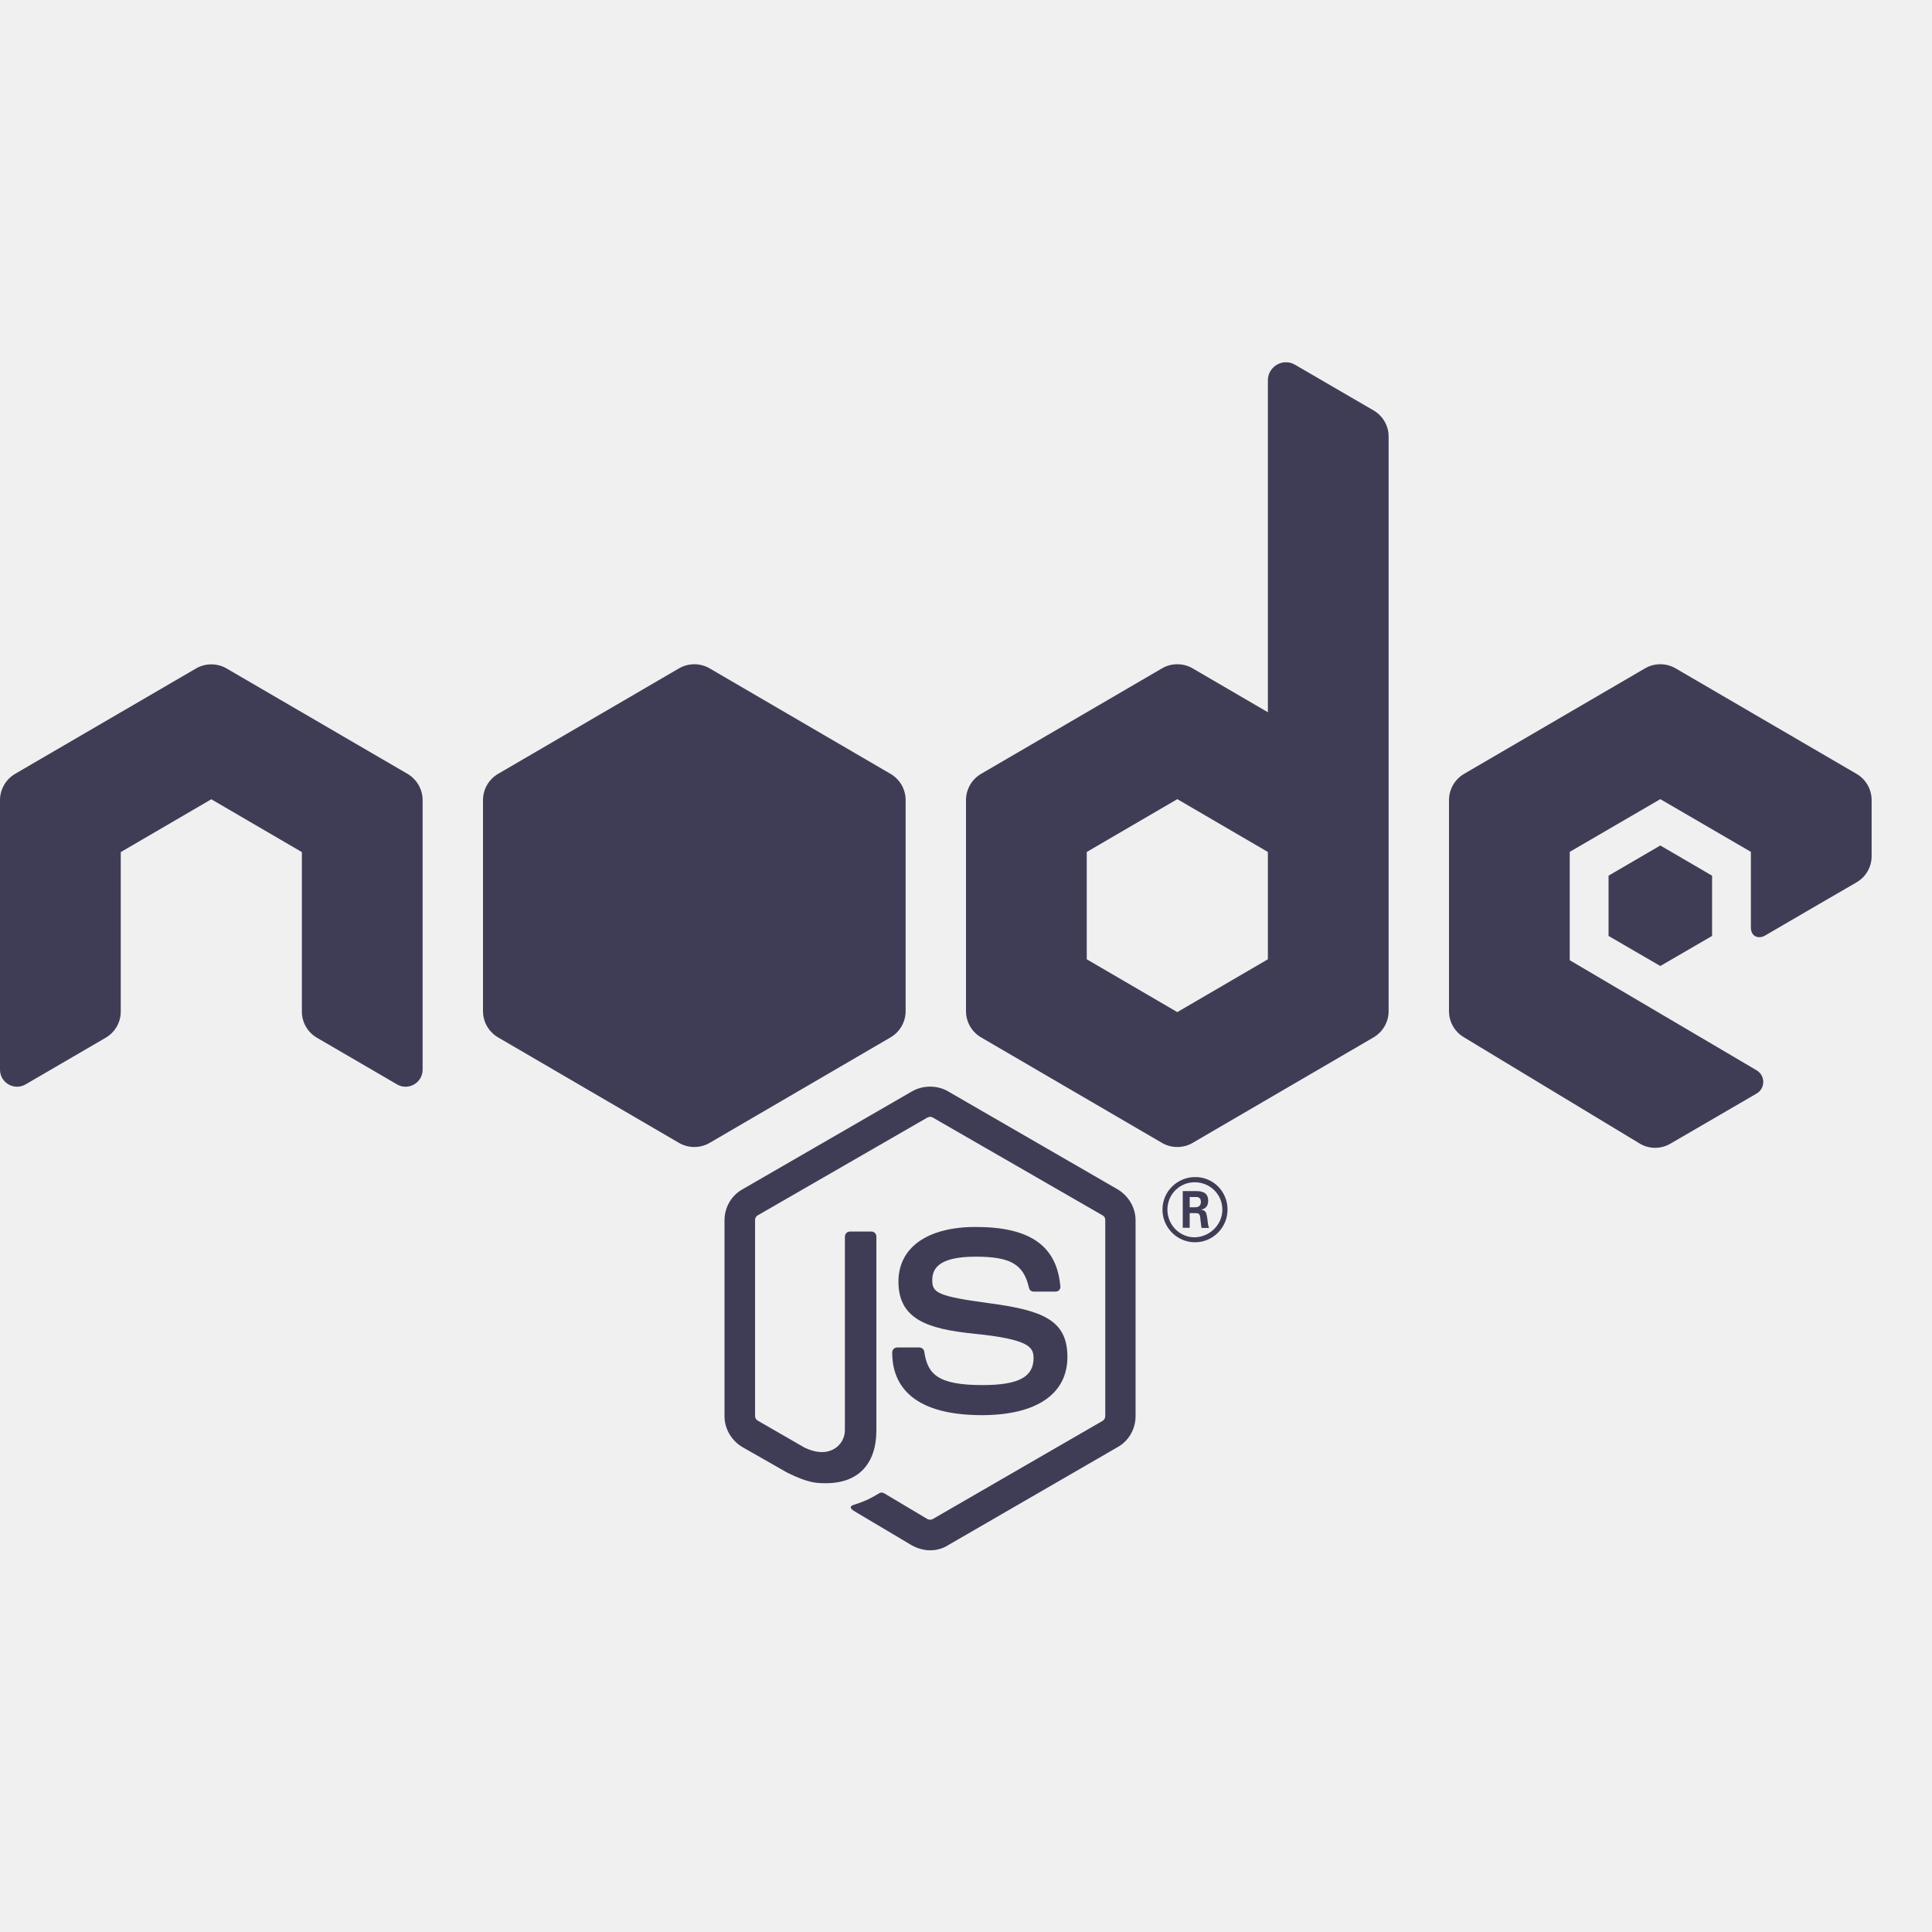
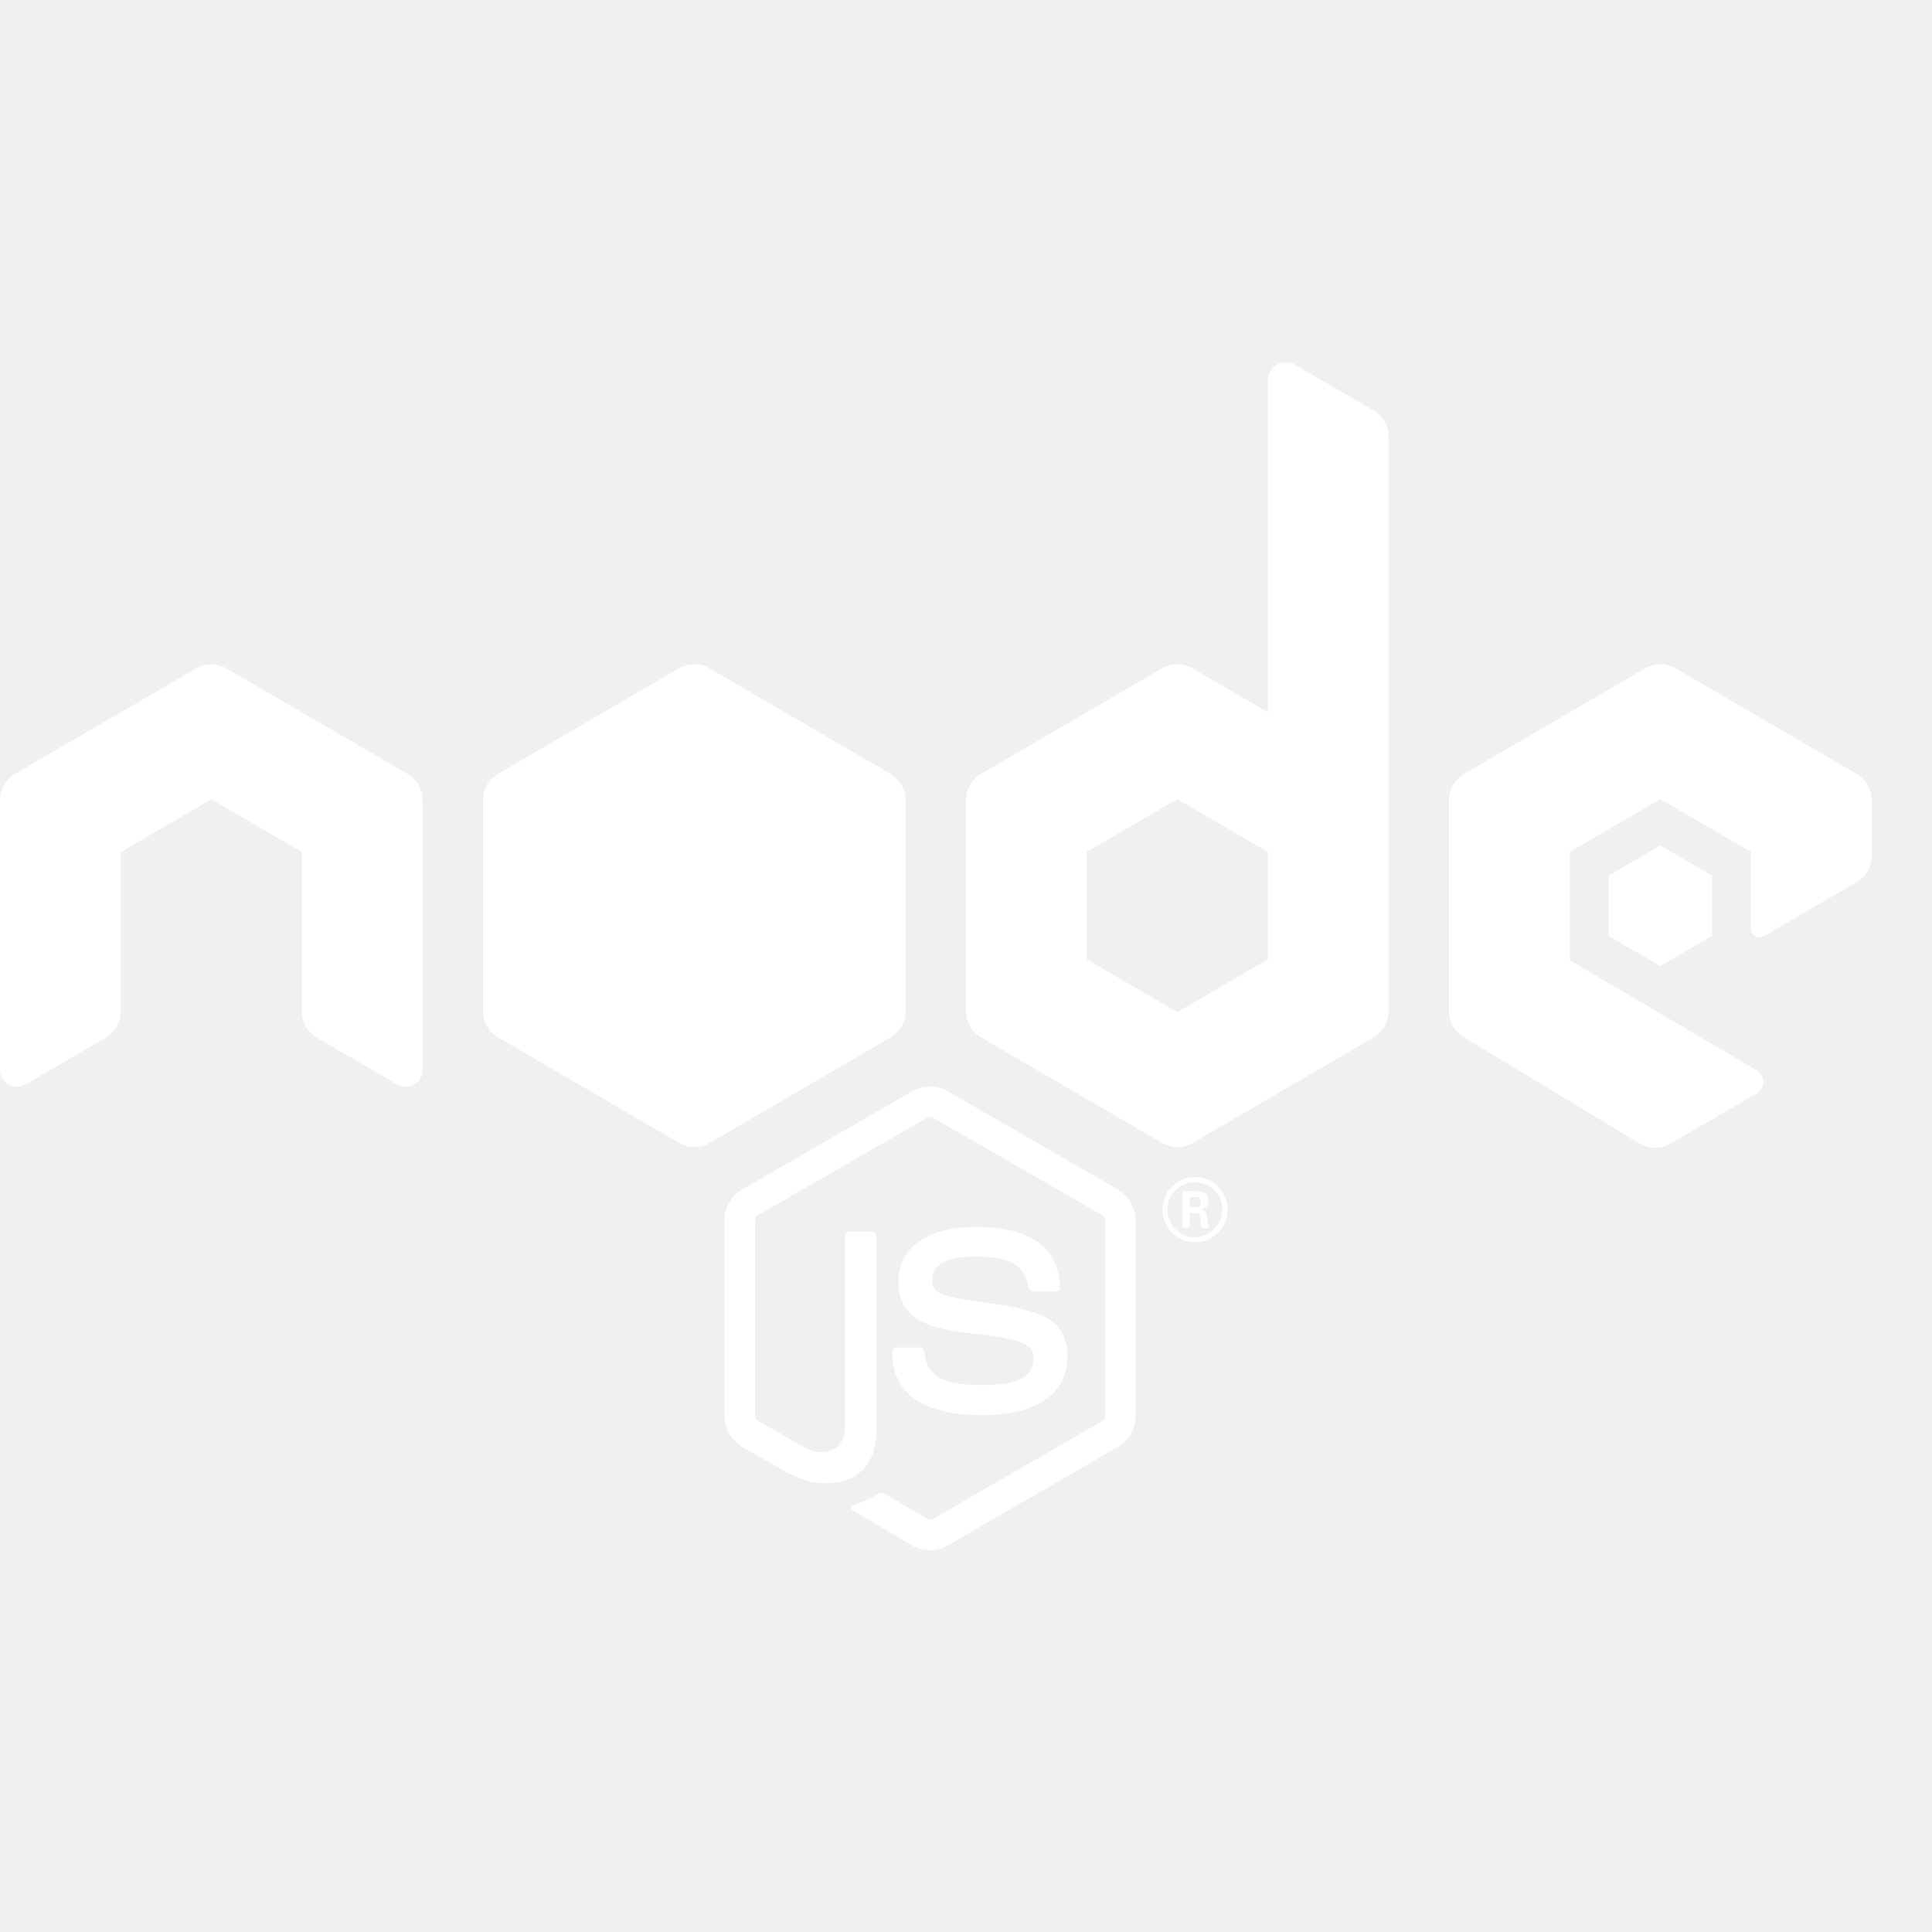
<svg xmlns="http://www.w3.org/2000/svg" width="96" height="96" viewBox="0 0 96 96" fill="none">
-   <path d="M63.902 18C63.431 18 63 18.377 63 18.902V35.391L59.262 33.211C59.028 33.073 58.764 33.006 58.5 33.006C58.236 33.006 57.972 33.073 57.738 33.211L48.756 38.449C48.288 38.719 48 39.219 48 39.756V50.244C48 50.784 48.288 51.281 48.756 51.551L57.738 56.789C57.972 56.927 58.236 56.994 58.5 56.994C58.764 56.994 59.028 56.927 59.262 56.789L68.244 51.551C68.712 51.281 69 50.781 69 50.244V45V39.756V21.691C69 21.157 68.715 20.666 68.256 20.396L64.348 18.123C64.201 18.039 64.052 18 63.902 18ZM34.5 33.006C34.237 33.006 33.974 33.074 33.738 33.211L24.756 38.449C24.288 38.719 24 39.219 24 39.756V50.244C24 50.784 24.288 51.281 24.756 51.551L33.738 56.789C34.209 57.062 34.791 57.062 35.262 56.789L44.244 51.551C44.712 51.281 45 50.781 45 50.244V39.756C45 39.216 44.712 38.719 44.244 38.449L35.262 33.211C35.026 33.074 34.763 33.006 34.5 33.006ZM82.5 33.006C82.236 33.006 81.972 33.073 81.738 33.211L72.756 38.449C72.288 38.719 72 39.219 72 39.756V50.244C72 50.784 72.288 51.281 72.756 51.551L81.469 56.818C81.937 57.103 82.524 57.106 82.998 56.83L87.281 54.34C87.725 54.085 87.728 53.441 87.281 53.18L78 47.713V42.328L82.5 39.709L87 42.328V46.078C87 46.579 87.421 46.656 87.703 46.488C88.837 45.822 92.256 43.84 92.256 43.84C92.715 43.573 93 43.079 93 42.545V39.756C93 39.216 92.712 38.719 92.244 38.449L83.262 33.211C83.025 33.073 82.764 33.006 82.5 33.006ZM10.5 33.012C10.236 33.012 9.972 33.079 9.738 33.217L0.756 38.449C0.288 38.722 0 39.222 0 39.762V53.15C0 53.804 0.707 54.21 1.271 53.883L5.256 51.562C5.715 51.292 6 50.802 6 50.268V42.34L10.5 39.715L15 42.34V50.268C15 50.802 15.285 51.292 15.744 51.562L19.729 53.883C20.293 54.213 21 53.804 21 53.15V39.762C21 39.222 20.712 38.722 20.244 38.449L11.262 33.217C11.028 33.079 10.764 33.012 10.5 33.012ZM58.5 39.709L63 42.334V45V47.666L58.5 50.291L54 47.666V42.334L58.5 39.709ZM82.5 42.012L79.928 43.512V46.506L82.5 48L85.072 46.506V43.512L82.5 42.012ZM46.219 53.994C45.91 53.994 45.598 54.07 45.328 54.223L36.891 59.098C36.336 59.404 36 60.006 36 60.633V70.371C36 70.998 36.351 71.588 36.891 71.906L39.111 73.172C40.176 73.697 40.568 73.699 41.051 73.699C42.641 73.699 43.547 72.748 43.547 71.068V61.447C43.547 61.3 43.433 61.195 43.301 61.195H42.234C42.087 61.195 41.982 61.315 41.982 61.447V71.068C41.982 71.797 41.212 72.545 39.955 71.918L37.647 70.588C37.572 70.543 37.518 70.452 37.518 70.365V60.627C37.518 60.54 37.559 60.438 37.647 60.393L46.084 55.529C46.174 55.484 46.276 55.484 46.348 55.529L54.791 60.393C54.878 60.438 54.92 60.525 54.92 60.627V70.365C54.92 70.467 54.863 70.555 54.791 70.6L46.348 75.481C46.273 75.525 46.156 75.525 46.084 75.481L43.928 74.197C43.871 74.167 43.78 74.15 43.723 74.18C43.126 74.531 43.006 74.577 42.451 74.766C42.304 74.811 42.104 74.901 42.527 75.135L45.328 76.799C45.607 76.946 45.913 77.033 46.219 77.033C46.54 77.033 46.852 76.946 47.098 76.787L55.535 71.906C56.09 71.6 56.426 70.998 56.426 70.371V60.633C56.426 60.006 56.075 59.419 55.535 59.098L47.098 54.223C46.835 54.07 46.527 53.994 46.219 53.994ZM59.379 58.488C58.518 58.488 57.762 59.184 57.762 60.105C57.762 60.996 58.488 61.728 59.379 61.728C60.27 61.728 60.996 60.996 60.996 60.105C60.996 59.184 60.255 58.473 59.379 58.488ZM59.361 58.746C60.123 58.746 60.738 59.346 60.738 60.105C60.738 60.849 60.12 61.464 59.361 61.482C58.614 61.482 58.008 60.864 58.008 60.105C58.008 59.346 58.617 58.746 59.361 58.746ZM58.77 59.185V61.008H59.115V60.281H59.438C59.569 60.281 59.601 60.337 59.631 60.44C59.631 60.455 59.686 60.927 59.701 61.014H60.076C60.034 60.927 60.003 60.677 59.988 60.527C59.946 60.293 59.933 60.132 59.684 60.117C59.816 60.072 60.035 60.002 60.035 59.666C60.035 59.183 59.615 59.185 59.397 59.185H58.77ZM59.115 59.478H59.408C59.498 59.478 59.672 59.476 59.672 59.725C59.672 59.827 59.628 59.991 59.391 59.988H59.115V59.478ZM48.48 60.967C46.072 60.967 44.643 61.993 44.643 63.685C44.643 65.54 46.074 66.035 48.381 66.269C51.141 66.546 51.357 66.942 51.357 67.482C51.357 68.43 50.596 68.824 48.815 68.824C46.58 68.824 46.088 68.27 45.926 67.16C45.911 67.043 45.806 66.955 45.674 66.955H44.578C44.446 66.955 44.332 67.06 44.332 67.207C44.332 68.623 45.104 70.318 48.797 70.318C51.506 70.315 53.039 69.266 53.039 67.424C53.039 65.6 51.811 65.115 49.213 64.764C46.585 64.413 46.324 64.236 46.324 63.621C46.324 63.111 46.539 62.443 48.48 62.443C50.218 62.443 50.865 62.823 51.129 63.99C51.159 64.107 51.24 64.178 51.357 64.178H52.453C52.525 64.178 52.587 64.149 52.629 64.107C52.674 64.05 52.703 63.992 52.688 63.92C52.514 61.904 51.184 60.967 48.48 60.967Z" fill="#3F3D56" />
+   <path d="M63.902 18C63.431 18 63 18.377 63 18.902V35.391L59.262 33.211C59.028 33.073 58.764 33.006 58.5 33.006C58.236 33.006 57.972 33.073 57.738 33.211L48.756 38.449C48.288 38.719 48 39.219 48 39.756V50.244C48 50.784 48.288 51.281 48.756 51.551L57.738 56.789C57.972 56.927 58.236 56.994 58.5 56.994C58.764 56.994 59.028 56.927 59.262 56.789L68.244 51.551C68.712 51.281 69 50.781 69 50.244V45V39.756V21.691C69 21.157 68.715 20.666 68.256 20.396L64.348 18.123C64.201 18.039 64.052 18 63.902 18ZM34.5 33.006C34.237 33.006 33.974 33.074 33.738 33.211L24.756 38.449C24.288 38.719 24 39.219 24 39.756V50.244C24 50.784 24.288 51.281 24.756 51.551L33.738 56.789C34.209 57.062 34.791 57.062 35.262 56.789L44.244 51.551C44.712 51.281 45 50.781 45 50.244V39.756C45 39.216 44.712 38.719 44.244 38.449L35.262 33.211C35.026 33.074 34.763 33.006 34.5 33.006ZM82.5 33.006C82.236 33.006 81.972 33.073 81.738 33.211L72.756 38.449C72.288 38.719 72 39.219 72 39.756V50.244C72 50.784 72.288 51.281 72.756 51.551L81.469 56.818C81.937 57.103 82.524 57.106 82.998 56.83L87.281 54.34C87.725 54.085 87.728 53.441 87.281 53.18L78 47.713V42.328L82.5 39.709L87 42.328V46.078C87 46.579 87.421 46.656 87.703 46.488C88.837 45.822 92.256 43.84 92.256 43.84C92.715 43.573 93 43.079 93 42.545V39.756C93 39.216 92.712 38.719 92.244 38.449L83.262 33.211C83.025 33.073 82.764 33.006 82.5 33.006ZM10.5 33.012C10.236 33.012 9.972 33.079 9.738 33.217L0.756 38.449C0.288 38.722 0 39.222 0 39.762V53.15C0 53.804 0.707 54.21 1.271 53.883L5.256 51.562C5.715 51.292 6 50.802 6 50.268V42.34L10.5 39.715L15 42.34V50.268C15 50.802 15.285 51.292 15.744 51.562L19.729 53.883C20.293 54.213 21 53.804 21 53.15V39.762C21 39.222 20.712 38.722 20.244 38.449L11.262 33.217C11.028 33.079 10.764 33.012 10.5 33.012ZM58.5 39.709L63 42.334V45V47.666L58.5 50.291L54 47.666V42.334L58.5 39.709ZM82.5 42.012L79.928 43.512V46.506L82.5 48L85.072 46.506V43.512L82.5 42.012ZM46.219 53.994C45.91 53.994 45.598 54.07 45.328 54.223L36.891 59.098C36.336 59.404 36 60.006 36 60.633V70.371C36 70.998 36.351 71.588 36.891 71.906L39.111 73.172C40.176 73.697 40.568 73.699 41.051 73.699C42.641 73.699 43.547 72.748 43.547 71.068V61.447C43.547 61.3 43.433 61.195 43.301 61.195H42.234C42.087 61.195 41.982 61.315 41.982 61.447V71.068C41.982 71.797 41.212 72.545 39.955 71.918L37.647 70.588C37.572 70.543 37.518 70.452 37.518 70.365V60.627C37.518 60.54 37.559 60.438 37.647 60.393L46.084 55.529C46.174 55.484 46.276 55.484 46.348 55.529L54.791 60.393C54.878 60.438 54.92 60.525 54.92 60.627V70.365C54.92 70.467 54.863 70.555 54.791 70.6L46.348 75.481C46.273 75.525 46.156 75.525 46.084 75.481L43.928 74.197C43.871 74.167 43.78 74.15 43.723 74.18C43.126 74.531 43.006 74.577 42.451 74.766C42.304 74.811 42.104 74.901 42.527 75.135L45.328 76.799C45.607 76.946 45.913 77.033 46.219 77.033C46.54 77.033 46.852 76.946 47.098 76.787L55.535 71.906C56.09 71.6 56.426 70.998 56.426 70.371V60.633C56.426 60.006 56.075 59.419 55.535 59.098L47.098 54.223C46.835 54.07 46.527 53.994 46.219 53.994ZM59.379 58.488C58.518 58.488 57.762 59.184 57.762 60.105C57.762 60.996 58.488 61.728 59.379 61.728C60.27 61.728 60.996 60.996 60.996 60.105C60.996 59.184 60.255 58.473 59.379 58.488ZM59.361 58.746C60.123 58.746 60.738 59.346 60.738 60.105C60.738 60.849 60.12 61.464 59.361 61.482C58.614 61.482 58.008 60.864 58.008 60.105C58.008 59.346 58.617 58.746 59.361 58.746ZM58.77 59.185V61.008H59.115V60.281H59.438C59.569 60.281 59.601 60.337 59.631 60.44C59.631 60.455 59.686 60.927 59.701 61.014H60.076C60.034 60.927 60.003 60.677 59.988 60.527C59.946 60.293 59.933 60.132 59.684 60.117C59.816 60.072 60.035 60.002 60.035 59.666C60.035 59.183 59.615 59.185 59.397 59.185H58.77ZM59.115 59.478H59.408C59.498 59.478 59.672 59.476 59.672 59.725C59.672 59.827 59.628 59.991 59.391 59.988H59.115V59.478ZM48.48 60.967C46.072 60.967 44.643 61.993 44.643 63.685C44.643 65.54 46.074 66.035 48.381 66.269C51.141 66.546 51.357 66.942 51.357 67.482C51.357 68.43 50.596 68.824 48.815 68.824C46.58 68.824 46.088 68.27 45.926 67.16C45.911 67.043 45.806 66.955 45.674 66.955H44.578C44.446 66.955 44.332 67.06 44.332 67.207C44.332 68.623 45.104 70.318 48.797 70.318C51.506 70.315 53.039 69.266 53.039 67.424C53.039 65.6 51.811 65.115 49.213 64.764C46.585 64.413 46.324 64.236 46.324 63.621C46.324 63.111 46.539 62.443 48.48 62.443C50.218 62.443 50.865 62.823 51.129 63.99C51.159 64.107 51.24 64.178 51.357 64.178H52.453C52.525 64.178 52.587 64.149 52.629 64.107C52.674 64.05 52.703 63.992 52.688 63.92C52.514 61.904 51.184 60.967 48.48 60.967Z" fill="#fff" />
</svg>
